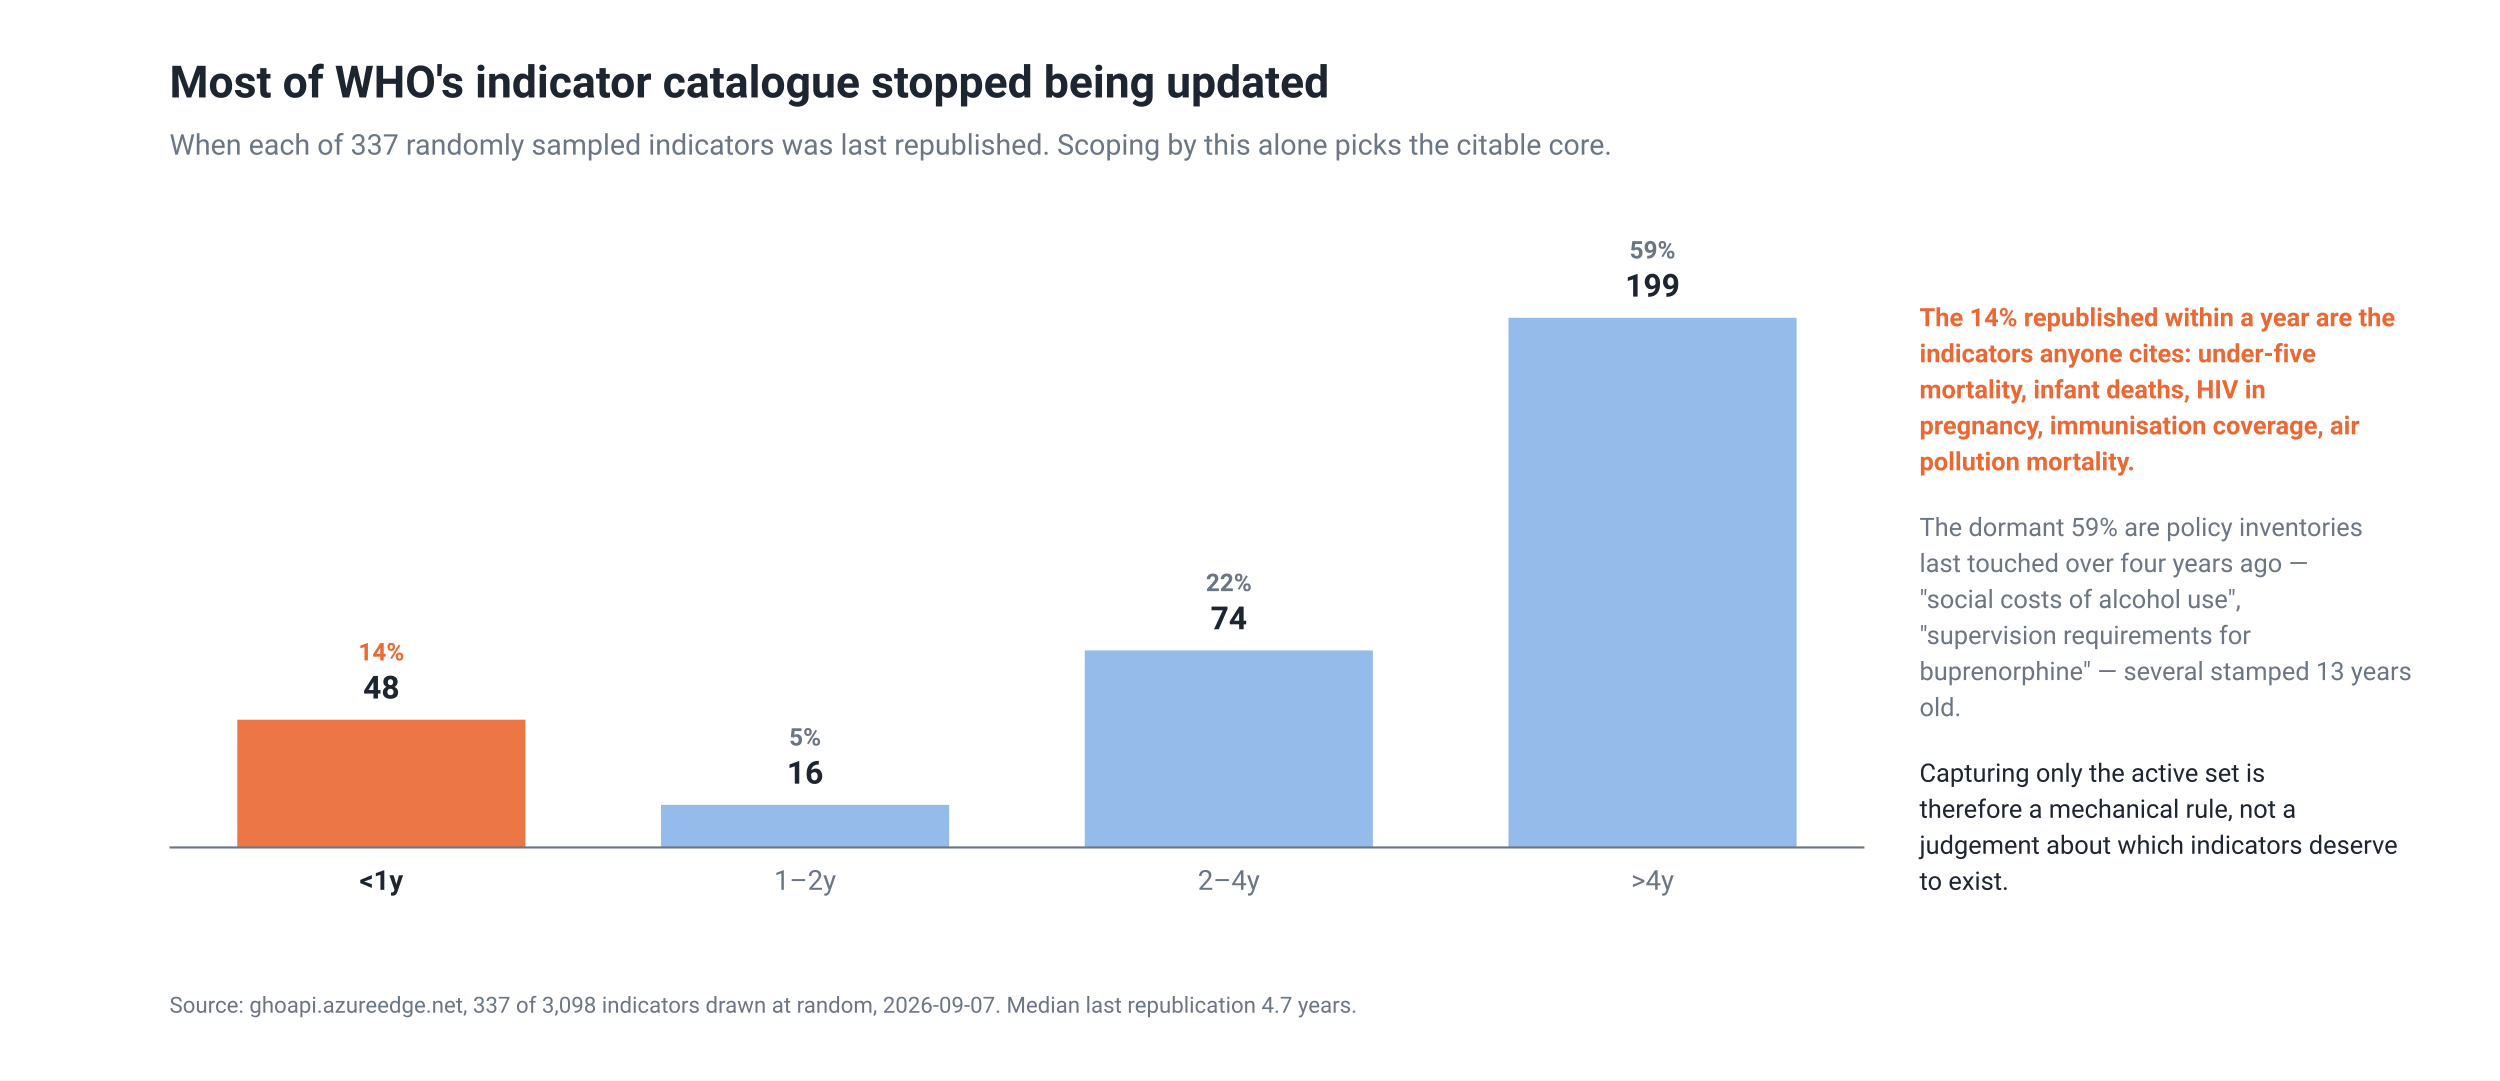
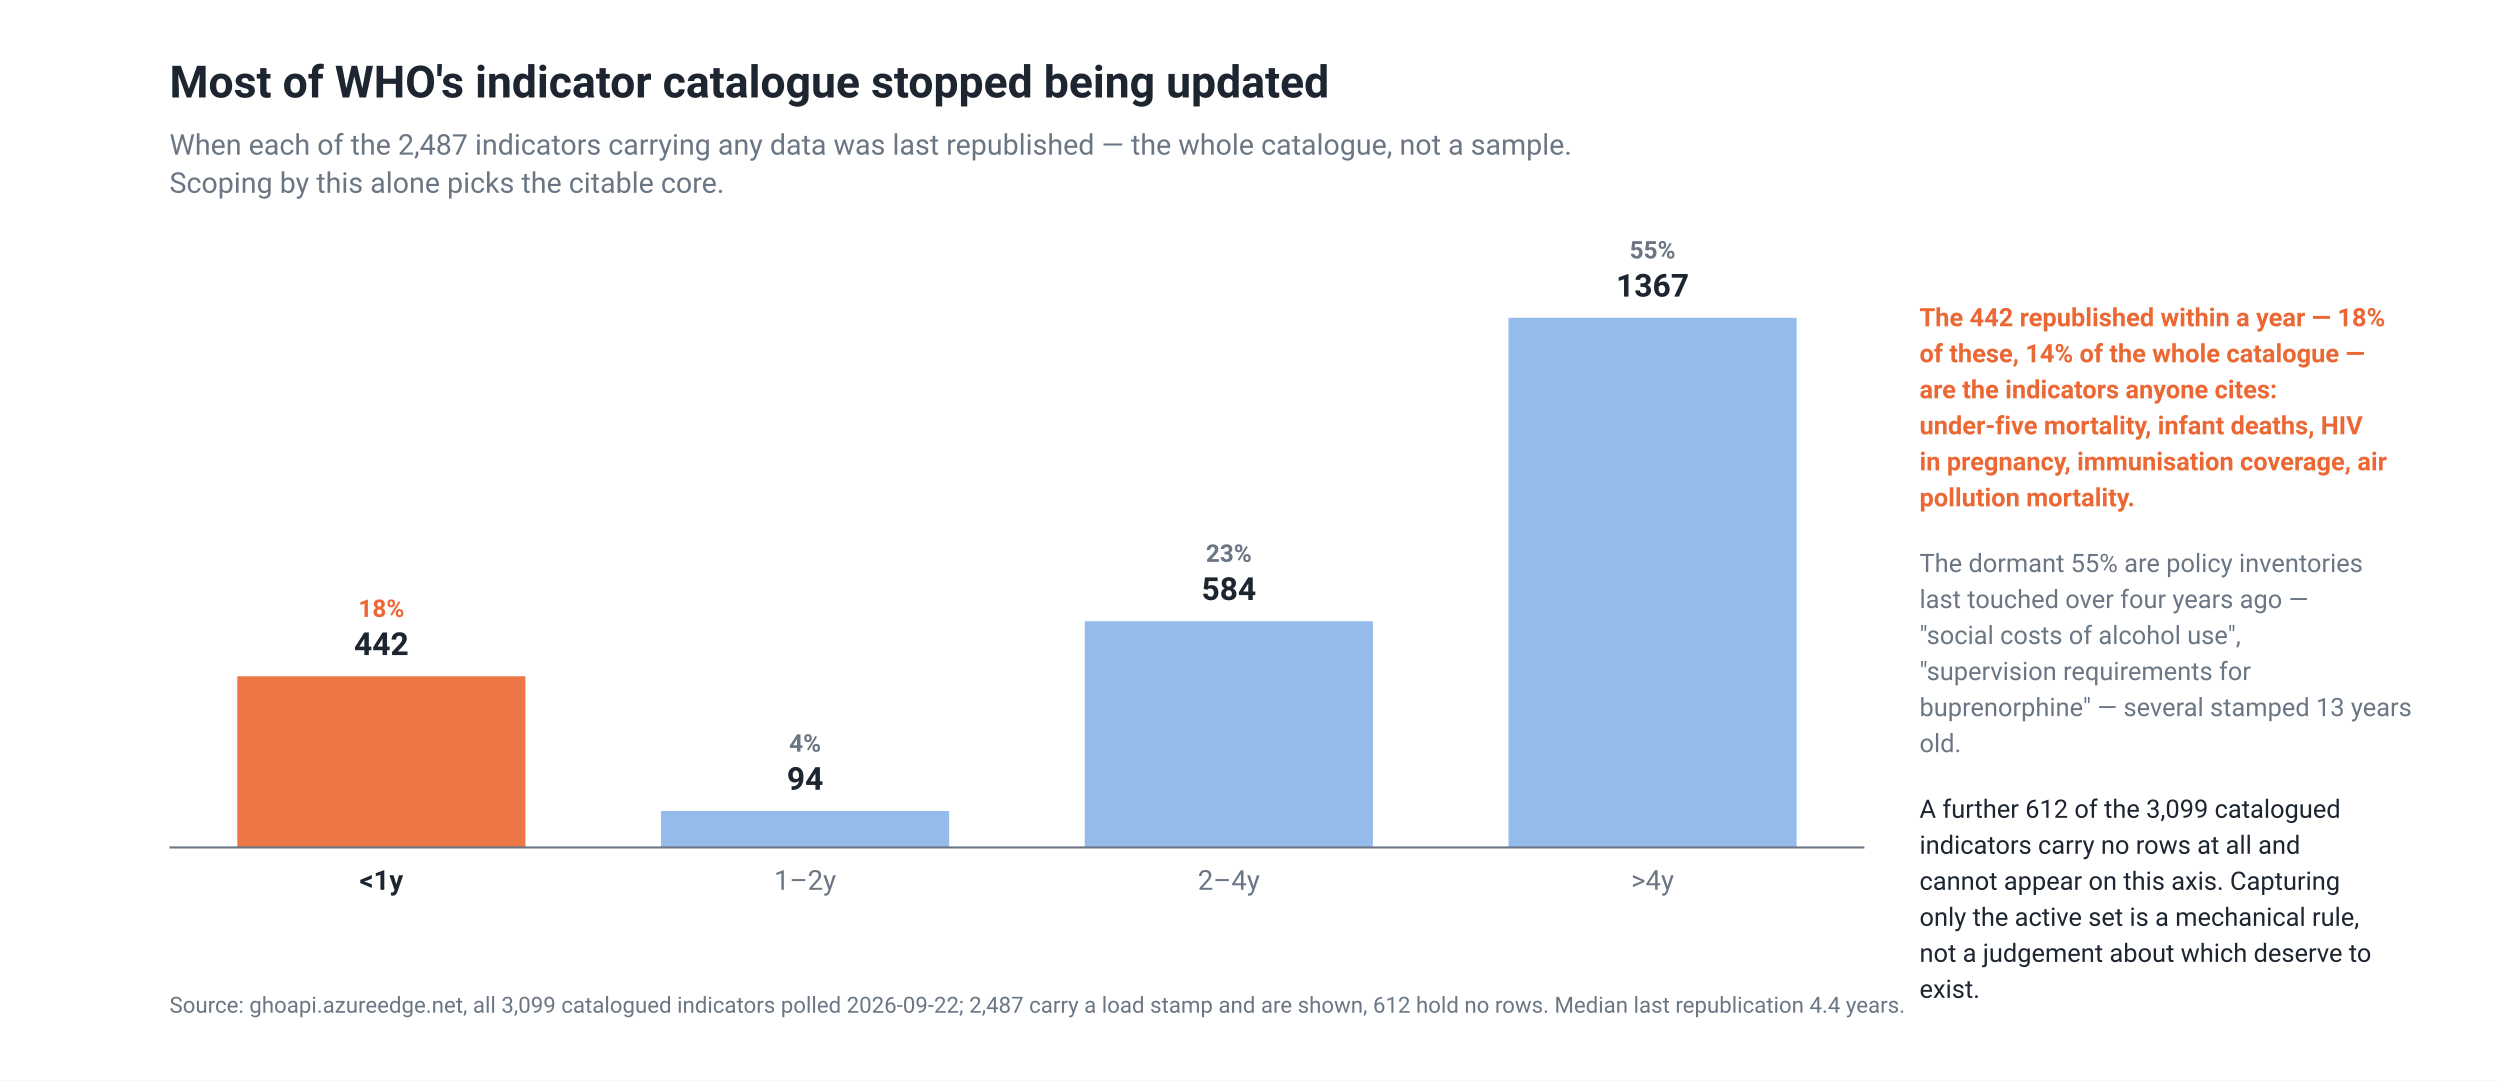
<svg xmlns="http://www.w3.org/2000/svg" width="1180" height="510" viewBox="0 0 1180 510">
  <rect width="1180" height="510" fill="#ffffff" />
  <text x="80.0" y="46.0" font-family="-apple-system,BlinkMacSystemFont,'Segoe UI',Roboto,Helvetica,Arial,sans-serif" font-size="21" fill="#1c2530" text-anchor="start" font-weight="600">Most of WHO's indicator catalogue stopped being updated</text>
-   <text x="80.0" y="73.0" font-family="-apple-system,BlinkMacSystemFont,'Segoe UI',Roboto,Helvetica,Arial,sans-serif" font-size="13.5" fill="#6b7684" text-anchor="start" font-weight="normal">When each of 337 randomly sampled indicators was last republished. Scoping by this alone picks the citable core.</text>
-   <rect x="112.0" y="339.7" width="136.0" height="60.3" fill="#eb6834" fill-opacity="0.9" stroke="none" stroke-width="1" rx="0" />
-   <text x="180.0" y="329.7" font-family="-apple-system,BlinkMacSystemFont,'Segoe UI',Roboto,Helvetica,Arial,sans-serif" font-size="15" fill="#1c2530" text-anchor="middle" font-weight="600">48</text>
-   <text x="180.0" y="311.7" font-family="-apple-system,BlinkMacSystemFont,'Segoe UI',Roboto,Helvetica,Arial,sans-serif" font-size="11.5" fill="#eb6834" text-anchor="middle" font-weight="600">14%</text>
+   <text x="80.0" y="73.0" font-family="-apple-system,BlinkMacSystemFont,'Segoe UI',Roboto,Helvetica,Arial,sans-serif" font-size="13.5" fill="#6b7684" text-anchor="start" font-weight="normal">When each of the 2,487 indicators carrying any data was last republished — the whole catalogue, not a sample.</text>
+   <text x="80.0" y="91.0" font-family="-apple-system,BlinkMacSystemFont,'Segoe UI',Roboto,Helvetica,Arial,sans-serif" font-size="13.5" fill="#6b7684" text-anchor="start" font-weight="normal">Scoping by this alone picks the citable core.</text>
+   <rect x="112.0" y="319.2" width="136.0" height="80.8" fill="#eb6834" fill-opacity="0.9" stroke="none" stroke-width="1" rx="0" />
+   <text x="180.0" y="309.2" font-family="-apple-system,BlinkMacSystemFont,'Segoe UI',Roboto,Helvetica,Arial,sans-serif" font-size="15" fill="#1c2530" text-anchor="middle" font-weight="600">442</text>
+   <text x="180.0" y="291.2" font-family="-apple-system,BlinkMacSystemFont,'Segoe UI',Roboto,Helvetica,Arial,sans-serif" font-size="11.5" fill="#eb6834" text-anchor="middle" font-weight="600">18%</text>
  <text x="180.0" y="420.0" font-family="-apple-system,BlinkMacSystemFont,'Segoe UI',Roboto,Helvetica,Arial,sans-serif" font-size="13" fill="#1c2530" text-anchor="middle" font-weight="600">&lt;1y</text>
-   <rect x="312.0" y="379.9" width="136.0" height="20.1" fill="#2a78d6" fill-opacity="0.5" stroke="none" stroke-width="1" rx="0" />
-   <text x="380.0" y="369.9" font-family="-apple-system,BlinkMacSystemFont,'Segoe UI',Roboto,Helvetica,Arial,sans-serif" font-size="15" fill="#1c2530" text-anchor="middle" font-weight="600">16</text>
-   <text x="380.0" y="351.9" font-family="-apple-system,BlinkMacSystemFont,'Segoe UI',Roboto,Helvetica,Arial,sans-serif" font-size="11.5" fill="#6b7684" text-anchor="middle" font-weight="600">5%</text>
+   <rect x="312.0" y="382.8" width="136.0" height="17.2" fill="#2a78d6" fill-opacity="0.5" stroke="none" stroke-width="1" rx="0" />
+   <text x="380.0" y="372.8" font-family="-apple-system,BlinkMacSystemFont,'Segoe UI',Roboto,Helvetica,Arial,sans-serif" font-size="15" fill="#1c2530" text-anchor="middle" font-weight="600">94</text>
+   <text x="380.0" y="354.8" font-family="-apple-system,BlinkMacSystemFont,'Segoe UI',Roboto,Helvetica,Arial,sans-serif" font-size="11.5" fill="#6b7684" text-anchor="middle" font-weight="600">4%</text>
  <text x="380.0" y="420.0" font-family="-apple-system,BlinkMacSystemFont,'Segoe UI',Roboto,Helvetica,Arial,sans-serif" font-size="13" fill="#6b7684" text-anchor="middle" font-weight="normal">1–2y</text>
-   <rect x="512.0" y="307.0" width="136.0" height="93.0" fill="#2a78d6" fill-opacity="0.5" stroke="none" stroke-width="1" rx="0" />
-   <text x="580.0" y="297.0" font-family="-apple-system,BlinkMacSystemFont,'Segoe UI',Roboto,Helvetica,Arial,sans-serif" font-size="15" fill="#1c2530" text-anchor="middle" font-weight="600">74</text>
-   <text x="580.0" y="279.0" font-family="-apple-system,BlinkMacSystemFont,'Segoe UI',Roboto,Helvetica,Arial,sans-serif" font-size="11.5" fill="#6b7684" text-anchor="middle" font-weight="600">22%</text>
+   <rect x="512.0" y="293.2" width="136.0" height="106.8" fill="#2a78d6" fill-opacity="0.5" stroke="none" stroke-width="1" rx="0" />
+   <text x="580.0" y="283.2" font-family="-apple-system,BlinkMacSystemFont,'Segoe UI',Roboto,Helvetica,Arial,sans-serif" font-size="15" fill="#1c2530" text-anchor="middle" font-weight="600">584</text>
+   <text x="580.0" y="265.2" font-family="-apple-system,BlinkMacSystemFont,'Segoe UI',Roboto,Helvetica,Arial,sans-serif" font-size="11.5" fill="#6b7684" text-anchor="middle" font-weight="600">23%</text>
  <text x="580.0" y="420.0" font-family="-apple-system,BlinkMacSystemFont,'Segoe UI',Roboto,Helvetica,Arial,sans-serif" font-size="13" fill="#6b7684" text-anchor="middle" font-weight="normal">2–4y</text>
  <rect x="712.0" y="150.0" width="136.0" height="250.0" fill="#2a78d6" fill-opacity="0.5" stroke="none" stroke-width="1" rx="0" />
-   <text x="780.0" y="140.0" font-family="-apple-system,BlinkMacSystemFont,'Segoe UI',Roboto,Helvetica,Arial,sans-serif" font-size="15" fill="#1c2530" text-anchor="middle" font-weight="600">199</text>
-   <text x="780.0" y="122.0" font-family="-apple-system,BlinkMacSystemFont,'Segoe UI',Roboto,Helvetica,Arial,sans-serif" font-size="11.5" fill="#6b7684" text-anchor="middle" font-weight="600">59%</text>
+   <text x="780.0" y="140.0" font-family="-apple-system,BlinkMacSystemFont,'Segoe UI',Roboto,Helvetica,Arial,sans-serif" font-size="15" fill="#1c2530" text-anchor="middle" font-weight="600">1367</text>
+   <text x="780.0" y="122.0" font-family="-apple-system,BlinkMacSystemFont,'Segoe UI',Roboto,Helvetica,Arial,sans-serif" font-size="11.5" fill="#6b7684" text-anchor="middle" font-weight="600">55%</text>
  <text x="780.0" y="420.0" font-family="-apple-system,BlinkMacSystemFont,'Segoe UI',Roboto,Helvetica,Arial,sans-serif" font-size="13" fill="#6b7684" text-anchor="middle" font-weight="normal">&gt;4y</text>
  <line x1="80.0" y1="400.0" x2="880.0" y2="400.0" stroke="#6b7684" stroke-width="1" />
-   <text x="906.0" y="154.0" font-family="-apple-system,BlinkMacSystemFont,'Segoe UI',Roboto,Helvetica,Arial,sans-serif" font-size="12" fill="#eb6834" text-anchor="start" font-weight="600">The 14% republished within a year are the</text>
-   <text x="906.0" y="171.0" font-family="-apple-system,BlinkMacSystemFont,'Segoe UI',Roboto,Helvetica,Arial,sans-serif" font-size="12" fill="#eb6834" text-anchor="start" font-weight="600">indicators anyone cites: under-five</text>
-   <text x="906.0" y="188.0" font-family="-apple-system,BlinkMacSystemFont,'Segoe UI',Roboto,Helvetica,Arial,sans-serif" font-size="12" fill="#eb6834" text-anchor="start" font-weight="600">mortality, infant deaths, HIV in</text>
-   <text x="906.0" y="205.0" font-family="-apple-system,BlinkMacSystemFont,'Segoe UI',Roboto,Helvetica,Arial,sans-serif" font-size="12" fill="#eb6834" text-anchor="start" font-weight="600">pregnancy, immunisation coverage, air</text>
-   <text x="906.0" y="222.0" font-family="-apple-system,BlinkMacSystemFont,'Segoe UI',Roboto,Helvetica,Arial,sans-serif" font-size="12" fill="#eb6834" text-anchor="start" font-weight="600">pollution mortality.</text>
-   <text x="906.0" y="253.0" font-family="-apple-system,BlinkMacSystemFont,'Segoe UI',Roboto,Helvetica,Arial,sans-serif" font-size="12" fill="#6b7684" text-anchor="start" font-weight="normal">The dormant 59% are policy inventories</text>
-   <text x="906.0" y="270.0" font-family="-apple-system,BlinkMacSystemFont,'Segoe UI',Roboto,Helvetica,Arial,sans-serif" font-size="12" fill="#6b7684" text-anchor="start" font-weight="normal">last touched over four years ago —</text>
-   <text x="906.0" y="287.0" font-family="-apple-system,BlinkMacSystemFont,'Segoe UI',Roboto,Helvetica,Arial,sans-serif" font-size="12" fill="#6b7684" text-anchor="start" font-weight="normal">"social costs of alcohol use",</text>
-   <text x="906.0" y="304.0" font-family="-apple-system,BlinkMacSystemFont,'Segoe UI',Roboto,Helvetica,Arial,sans-serif" font-size="12" fill="#6b7684" text-anchor="start" font-weight="normal">"supervision requirements for</text>
-   <text x="906.0" y="321.0" font-family="-apple-system,BlinkMacSystemFont,'Segoe UI',Roboto,Helvetica,Arial,sans-serif" font-size="12" fill="#6b7684" text-anchor="start" font-weight="normal">buprenorphine" — several stamped 13 years</text>
-   <text x="906.0" y="338.0" font-family="-apple-system,BlinkMacSystemFont,'Segoe UI',Roboto,Helvetica,Arial,sans-serif" font-size="12" fill="#6b7684" text-anchor="start" font-weight="normal">old.</text>
-   <text x="906.0" y="369.0" font-family="-apple-system,BlinkMacSystemFont,'Segoe UI',Roboto,Helvetica,Arial,sans-serif" font-size="12" fill="#1c2530" text-anchor="start" font-weight="normal">Capturing only the active set is</text>
-   <text x="906.0" y="386.0" font-family="-apple-system,BlinkMacSystemFont,'Segoe UI',Roboto,Helvetica,Arial,sans-serif" font-size="12" fill="#1c2530" text-anchor="start" font-weight="normal">therefore a mechanical rule, not a</text>
-   <text x="906.0" y="403.0" font-family="-apple-system,BlinkMacSystemFont,'Segoe UI',Roboto,Helvetica,Arial,sans-serif" font-size="12" fill="#1c2530" text-anchor="start" font-weight="normal">judgement about which indicators deserve</text>
-   <text x="906.0" y="420.0" font-family="-apple-system,BlinkMacSystemFont,'Segoe UI',Roboto,Helvetica,Arial,sans-serif" font-size="12" fill="#1c2530" text-anchor="start" font-weight="normal">to exist.</text>
-   <text x="80.0" y="478.0" font-family="-apple-system,BlinkMacSystemFont,'Segoe UI',Roboto,Helvetica,Arial,sans-serif" font-size="10.5" fill="#6b7684" text-anchor="start" font-weight="normal">Source: ghoapi.azureedge.net, 337 of 3,098 indicators drawn at random, 2026-09-07. Median last republication 4.7 years.</text>
+   <text x="906.0" y="154.0" font-family="-apple-system,BlinkMacSystemFont,'Segoe UI',Roboto,Helvetica,Arial,sans-serif" font-size="12" fill="#eb6834" text-anchor="start" font-weight="600">The 442 republished within a year — 18%</text>
+   <text x="906.0" y="171.0" font-family="-apple-system,BlinkMacSystemFont,'Segoe UI',Roboto,Helvetica,Arial,sans-serif" font-size="12" fill="#eb6834" text-anchor="start" font-weight="600">of these, 14% of the whole catalogue —</text>
+   <text x="906.0" y="188.0" font-family="-apple-system,BlinkMacSystemFont,'Segoe UI',Roboto,Helvetica,Arial,sans-serif" font-size="12" fill="#eb6834" text-anchor="start" font-weight="600">are the indicators anyone cites:</text>
+   <text x="906.0" y="205.0" font-family="-apple-system,BlinkMacSystemFont,'Segoe UI',Roboto,Helvetica,Arial,sans-serif" font-size="12" fill="#eb6834" text-anchor="start" font-weight="600">under-five mortality, infant deaths, HIV</text>
+   <text x="906.0" y="222.0" font-family="-apple-system,BlinkMacSystemFont,'Segoe UI',Roboto,Helvetica,Arial,sans-serif" font-size="12" fill="#eb6834" text-anchor="start" font-weight="600">in pregnancy, immunisation coverage, air</text>
+   <text x="906.0" y="239.0" font-family="-apple-system,BlinkMacSystemFont,'Segoe UI',Roboto,Helvetica,Arial,sans-serif" font-size="12" fill="#eb6834" text-anchor="start" font-weight="600">pollution mortality.</text>
+   <text x="906.0" y="270.0" font-family="-apple-system,BlinkMacSystemFont,'Segoe UI',Roboto,Helvetica,Arial,sans-serif" font-size="12" fill="#6b7684" text-anchor="start" font-weight="normal">The dormant 55% are policy inventories</text>
+   <text x="906.0" y="287.0" font-family="-apple-system,BlinkMacSystemFont,'Segoe UI',Roboto,Helvetica,Arial,sans-serif" font-size="12" fill="#6b7684" text-anchor="start" font-weight="normal">last touched over four years ago —</text>
+   <text x="906.0" y="304.0" font-family="-apple-system,BlinkMacSystemFont,'Segoe UI',Roboto,Helvetica,Arial,sans-serif" font-size="12" fill="#6b7684" text-anchor="start" font-weight="normal">"social costs of alcohol use",</text>
+   <text x="906.0" y="321.0" font-family="-apple-system,BlinkMacSystemFont,'Segoe UI',Roboto,Helvetica,Arial,sans-serif" font-size="12" fill="#6b7684" text-anchor="start" font-weight="normal">"supervision requirements for</text>
+   <text x="906.0" y="338.0" font-family="-apple-system,BlinkMacSystemFont,'Segoe UI',Roboto,Helvetica,Arial,sans-serif" font-size="12" fill="#6b7684" text-anchor="start" font-weight="normal">buprenorphine" — several stamped 13 years</text>
+   <text x="906.0" y="355.0" font-family="-apple-system,BlinkMacSystemFont,'Segoe UI',Roboto,Helvetica,Arial,sans-serif" font-size="12" fill="#6b7684" text-anchor="start" font-weight="normal">old.</text>
+   <text x="906.0" y="386.0" font-family="-apple-system,BlinkMacSystemFont,'Segoe UI',Roboto,Helvetica,Arial,sans-serif" font-size="12" fill="#1c2530" text-anchor="start" font-weight="normal">A further 612 of the 3,099 catalogued</text>
+   <text x="906.0" y="403.0" font-family="-apple-system,BlinkMacSystemFont,'Segoe UI',Roboto,Helvetica,Arial,sans-serif" font-size="12" fill="#1c2530" text-anchor="start" font-weight="normal">indicators carry no rows at all and</text>
+   <text x="906.0" y="420.0" font-family="-apple-system,BlinkMacSystemFont,'Segoe UI',Roboto,Helvetica,Arial,sans-serif" font-size="12" fill="#1c2530" text-anchor="start" font-weight="normal">cannot appear on this axis. Capturing</text>
+   <text x="906.0" y="437.0" font-family="-apple-system,BlinkMacSystemFont,'Segoe UI',Roboto,Helvetica,Arial,sans-serif" font-size="12" fill="#1c2530" text-anchor="start" font-weight="normal">only the active set is a mechanical rule,</text>
+   <text x="906.0" y="454.0" font-family="-apple-system,BlinkMacSystemFont,'Segoe UI',Roboto,Helvetica,Arial,sans-serif" font-size="12" fill="#1c2530" text-anchor="start" font-weight="normal">not a judgement about which deserve to</text>
+   <text x="906.0" y="471.0" font-family="-apple-system,BlinkMacSystemFont,'Segoe UI',Roboto,Helvetica,Arial,sans-serif" font-size="12" fill="#1c2530" text-anchor="start" font-weight="normal">exist.</text>
+   <text x="80.0" y="478.0" font-family="-apple-system,BlinkMacSystemFont,'Segoe UI',Roboto,Helvetica,Arial,sans-serif" font-size="10.5" fill="#6b7684" text-anchor="start" font-weight="normal">Source: ghoapi.azureedge.net, all 3,099 catalogued indicators polled 2026-09-22; 2,487 carry a load stamp and are shown, 612 hold no rows. Median last republication 4.4 years.</text>
</svg>
